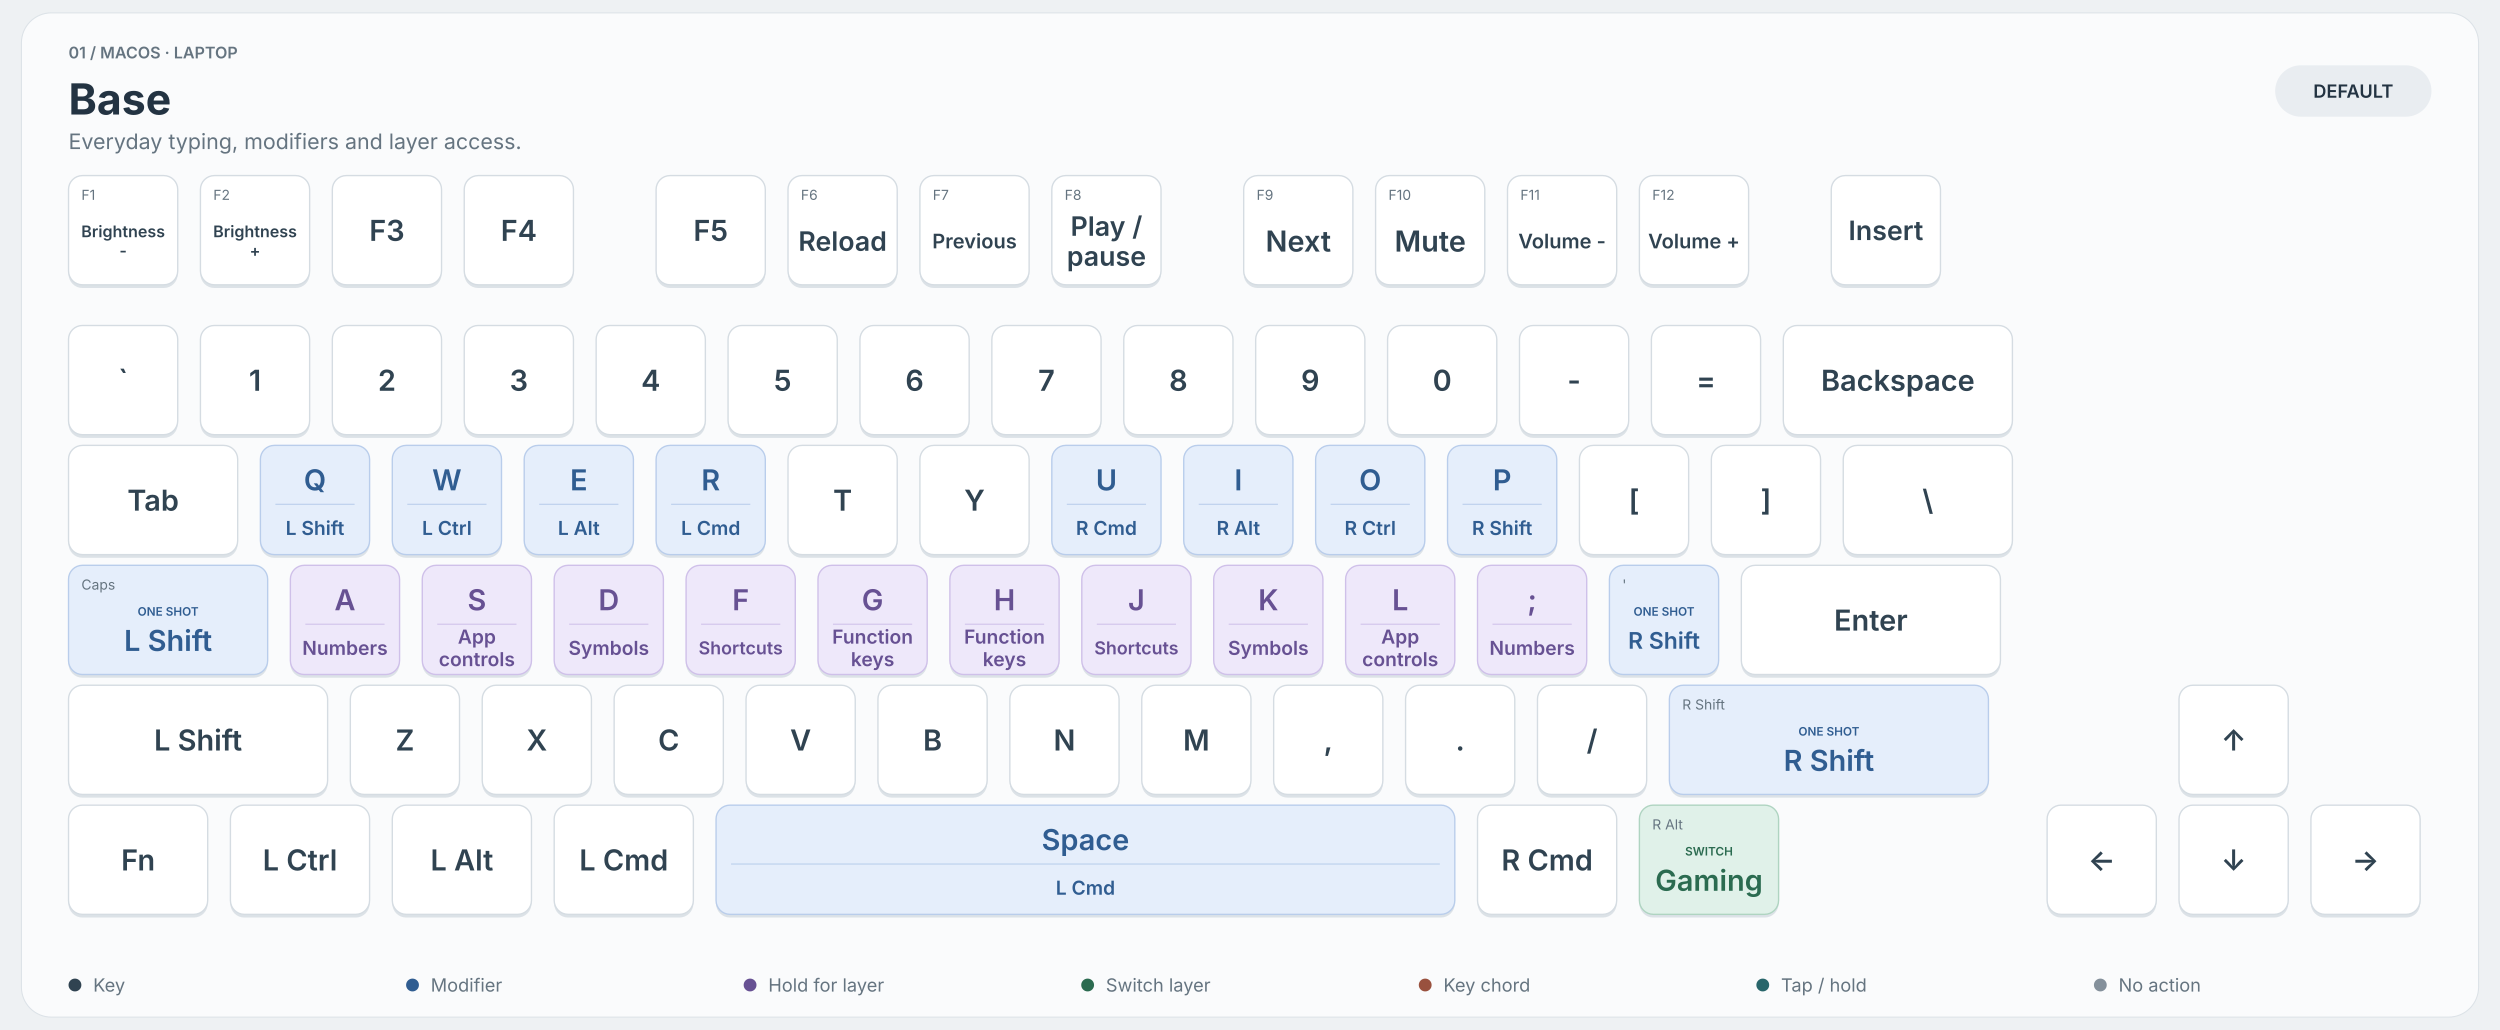
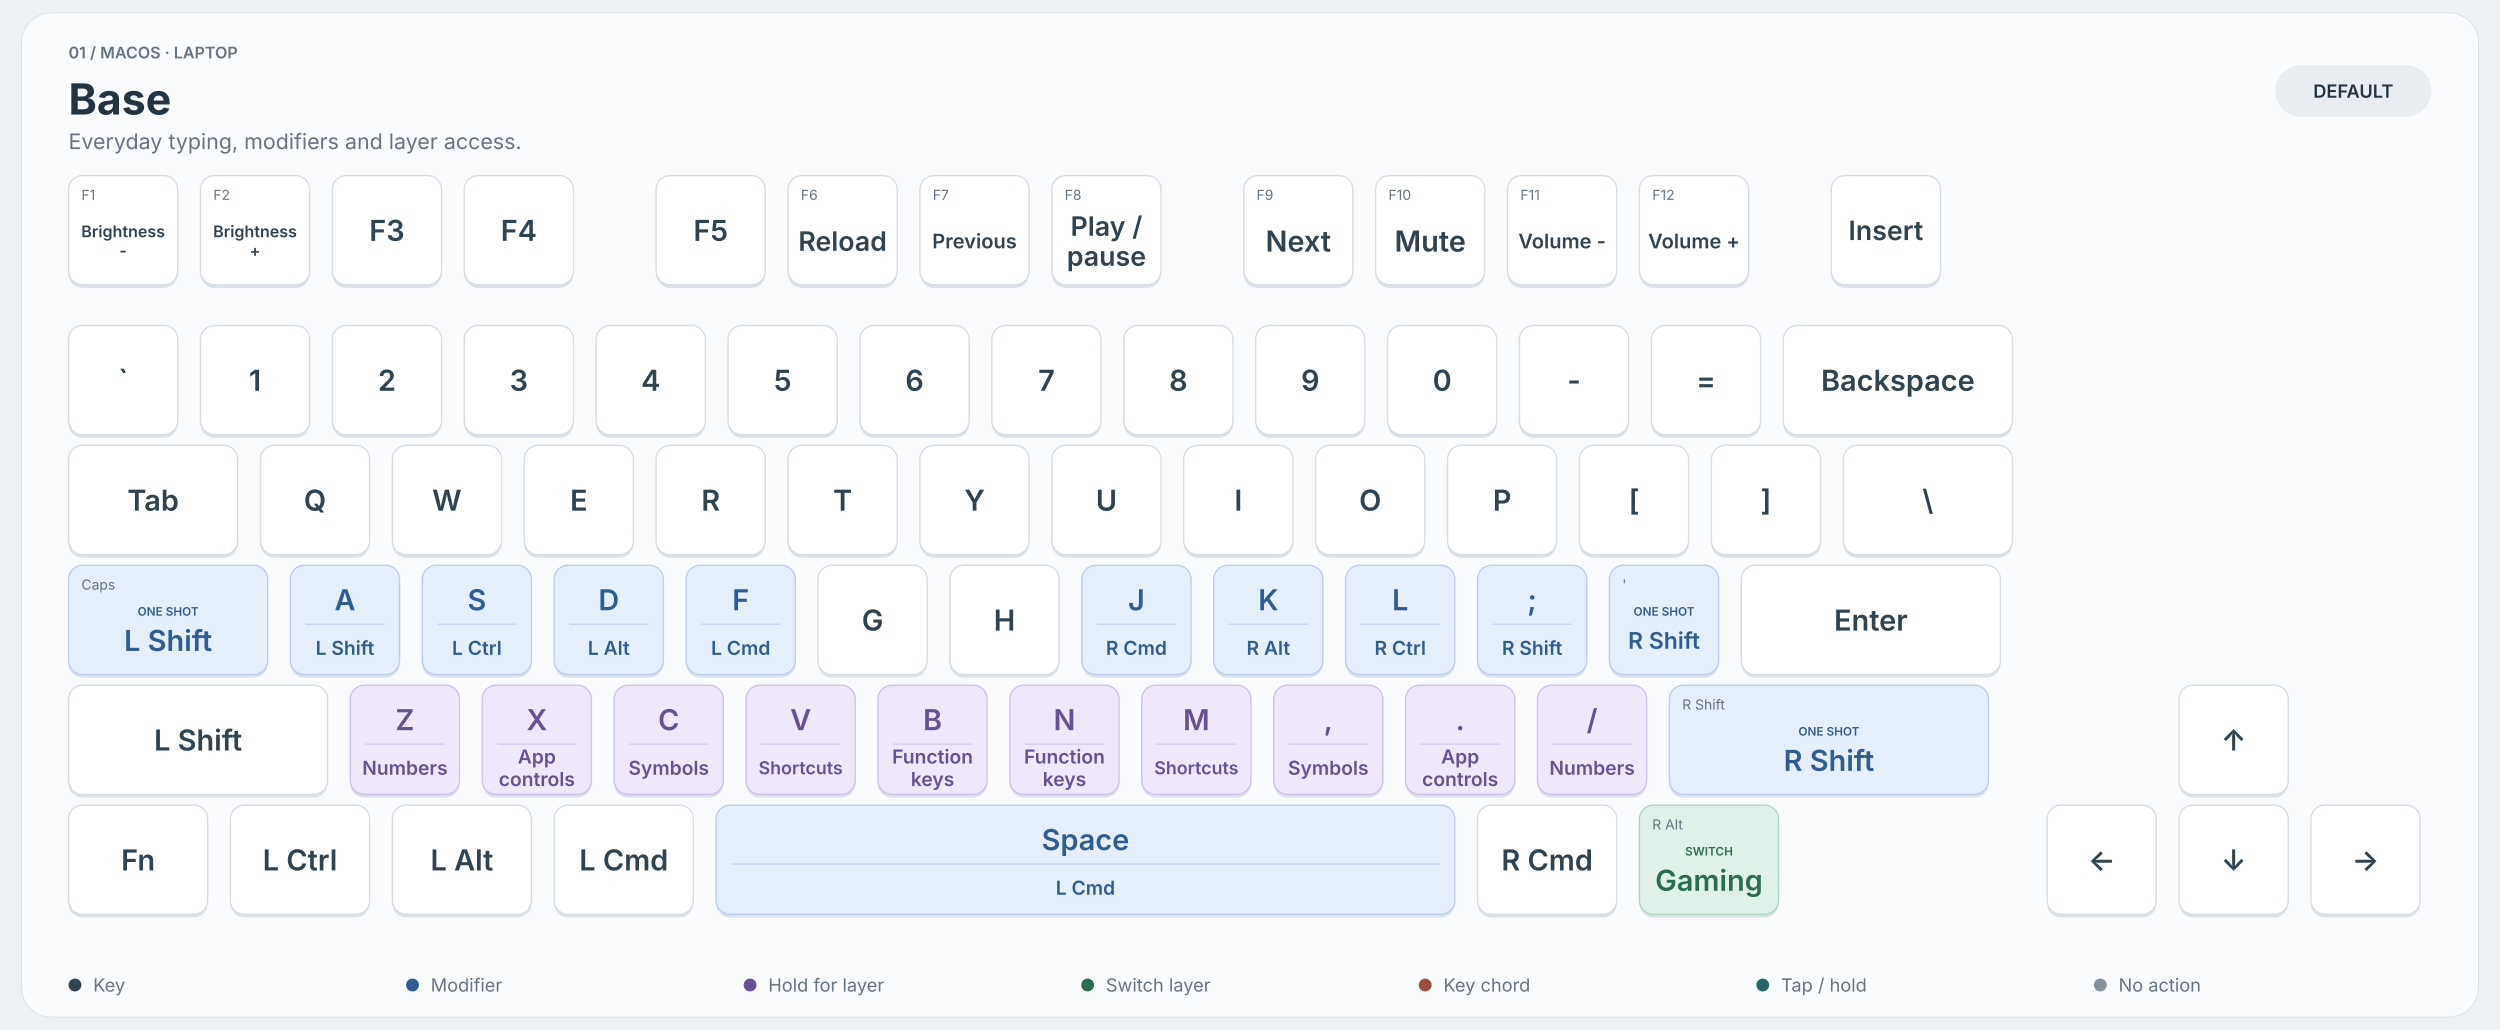
<svg xmlns="http://www.w3.org/2000/svg" width="2335" height="962" viewBox="0 0 2335 962" role="img">
  <defs>
    <style>text { font-family: 'Segoe UI', 'Inter', 'Helvetica Neue', Arial, sans-serif; }</style>
  </defs>
  <rect width="2335" height="962" fill="#eef1f3" />
  <rect x="20" y="12" width="2295" height="938" rx="28" fill="#fafbfc" stroke="#dce2e7" />
  <text x="64" y="49" font-size="15" fill="#657480" font-weight="600" text-anchor="start" dominant-baseline="middle">01  /  MACOS · LAPTOP</text>
  <text x="64" y="92" font-size="40" fill="#233342" font-weight="700" text-anchor="start" dominant-baseline="middle">Base</text>
  <text x="64" y="132" font-size="20" fill="#657480" font-weight="400" text-anchor="start" dominant-baseline="middle">Everyday typing, modifiers and layer access.</text>
  <rect x="2125" y="61" width="146" height="48" rx="24" fill="#e9edf1" />
  <text x="2198" y="85" font-size="17" fill="#233342" font-weight="600" text-anchor="middle" dominant-baseline="middle">DEFAULT</text>
  <g data-source="f1">
    <rect x="64" y="167" width="102" height="102" rx="13" fill="#dce2e7" />
    <rect x="64" y="164" width="102" height="102" rx="13" fill="#ffffff" stroke="#d5dce2" stroke-width="1.3" />
    <text x="76" y="182" font-size="13" fill="#657480" font-weight="400" text-anchor="start" dominant-baseline="middle">F1</text>
    <text x="115" y="216" font-size="15" fill="#304351" font-weight="600" text-anchor="middle" dominant-baseline="middle">Brightness</text>
    <text x="115" y="234" font-size="15" fill="#304351" font-weight="600" text-anchor="middle" dominant-baseline="middle">-</text>
  </g>
  <g data-source="f2">
    <rect x="187.2" y="167" width="102" height="102" rx="13" fill="#dce2e7" />
    <rect x="187.2" y="164" width="102" height="102" rx="13" fill="#ffffff" stroke="#d5dce2" stroke-width="1.3" />
    <text x="199.2" y="182" font-size="13" fill="#657480" font-weight="400" text-anchor="start" dominant-baseline="middle">F2</text>
    <text x="238.2" y="216" font-size="15" fill="#304351" font-weight="600" text-anchor="middle" dominant-baseline="middle">Brightness</text>
    <text x="238.2" y="234" font-size="15" fill="#304351" font-weight="600" text-anchor="middle" dominant-baseline="middle">+</text>
  </g>
  <g data-source="f3">
    <rect x="310.4" y="167" width="102" height="102" rx="13" fill="#dce2e7" />
    <rect x="310.4" y="164" width="102" height="102" rx="13" fill="#ffffff" stroke="#d5dce2" stroke-width="1.3" />
    <text x="361.4" y="215" font-size="27" fill="#304351" font-weight="600" text-anchor="middle" dominant-baseline="middle">F3</text>
  </g>
  <g data-source="f4">
    <rect x="433.6" y="167" width="102" height="102" rx="13" fill="#dce2e7" />
    <rect x="433.6" y="164" width="102" height="102" rx="13" fill="#ffffff" stroke="#d5dce2" stroke-width="1.3" />
    <text x="484.6" y="215" font-size="27" fill="#304351" font-weight="600" text-anchor="middle" dominant-baseline="middle">F4</text>
  </g>
  <g data-source="f5">
    <rect x="612.8" y="167" width="102" height="102" rx="13" fill="#dce2e7" />
    <rect x="612.8" y="164" width="102" height="102" rx="13" fill="#ffffff" stroke="#d5dce2" stroke-width="1.3" />
    <text x="663.8" y="215" font-size="27" fill="#304351" font-weight="600" text-anchor="middle" dominant-baseline="middle">F5</text>
  </g>
  <g data-source="f6">
    <rect x="736" y="167" width="102" height="102" rx="13" fill="#dce2e7" />
    <rect x="736" y="164" width="102" height="102" rx="13" fill="#ffffff" stroke="#d5dce2" stroke-width="1.3" />
    <text x="748" y="182" font-size="13" fill="#657480" font-weight="400" text-anchor="start" dominant-baseline="middle">F6</text>
    <text x="787" y="225" font-size="25" fill="#304351" font-weight="600" text-anchor="middle" dominant-baseline="middle">Reload</text>
  </g>
  <g data-source="f7">
    <rect x="859.2" y="167" width="102" height="102" rx="13" fill="#dce2e7" />
    <rect x="859.2" y="164" width="102" height="102" rx="13" fill="#ffffff" stroke="#d5dce2" stroke-width="1.3" />
    <text x="871.2" y="182" font-size="13" fill="#657480" font-weight="400" text-anchor="start" dominant-baseline="middle">F7</text>
    <text x="910.2" y="225" font-size="18.75" fill="#304351" font-weight="600" text-anchor="middle" dominant-baseline="middle">Previous</text>
  </g>
  <g data-source="f8">
    <rect x="982.4" y="167" width="102" height="102" rx="13" fill="#dce2e7" />
    <rect x="982.4" y="164" width="102" height="102" rx="13" fill="#ffffff" stroke="#d5dce2" stroke-width="1.3" />
    <text x="994.4" y="182" font-size="13" fill="#657480" font-weight="400" text-anchor="start" dominant-baseline="middle">F8</text>
    <text x="1033.4" y="211" font-size="25" fill="#304351" font-weight="600" text-anchor="middle" dominant-baseline="middle">Play /</text>
    <text x="1033.4" y="239" font-size="25" fill="#304351" font-weight="600" text-anchor="middle" dominant-baseline="middle">pause</text>
  </g>
  <g data-source="f9">
    <rect x="1161.6" y="167" width="102" height="102" rx="13" fill="#dce2e7" />
    <rect x="1161.6" y="164" width="102" height="102" rx="13" fill="#ffffff" stroke="#d5dce2" stroke-width="1.3" />
    <text x="1173.6" y="182" font-size="13" fill="#657480" font-weight="400" text-anchor="start" dominant-baseline="middle">F9</text>
    <text x="1212.6" y="225" font-size="27" fill="#304351" font-weight="600" text-anchor="middle" dominant-baseline="middle">Next</text>
  </g>
  <g data-source="f10">
    <rect x="1284.8" y="167" width="102" height="102" rx="13" fill="#dce2e7" />
    <rect x="1284.8" y="164" width="102" height="102" rx="13" fill="#ffffff" stroke="#d5dce2" stroke-width="1.3" />
    <text x="1296.8" y="182" font-size="13" fill="#657480" font-weight="400" text-anchor="start" dominant-baseline="middle">F10</text>
    <text x="1335.8" y="225" font-size="27" fill="#304351" font-weight="600" text-anchor="middle" dominant-baseline="middle">Mute</text>
  </g>
  <g data-source="f11">
    <rect x="1408" y="167" width="102" height="102" rx="13" fill="#dce2e7" />
    <rect x="1408" y="164" width="102" height="102" rx="13" fill="#ffffff" stroke="#d5dce2" stroke-width="1.3" />
    <text x="1420" y="182" font-size="13" fill="#657480" font-weight="400" text-anchor="start" dominant-baseline="middle">F11</text>
    <text x="1459" y="225" font-size="18.75" fill="#304351" font-weight="600" text-anchor="middle" dominant-baseline="middle">Volume -</text>
  </g>
  <g data-source="f12">
    <rect x="1531.2" y="167" width="102" height="102" rx="13" fill="#dce2e7" />
    <rect x="1531.2" y="164" width="102" height="102" rx="13" fill="#ffffff" stroke="#d5dce2" stroke-width="1.3" />
    <text x="1543.2" y="182" font-size="13" fill="#657480" font-weight="400" text-anchor="start" dominant-baseline="middle">F12</text>
    <text x="1582.2" y="225" font-size="18.75" fill="#304351" font-weight="600" text-anchor="middle" dominant-baseline="middle">Volume +</text>
  </g>
  <g data-source="ins">
    <rect x="1710.4" y="167" width="102" height="102" rx="13" fill="#dce2e7" />
    <rect x="1710.4" y="164" width="102" height="102" rx="13" fill="#ffffff" stroke="#d5dce2" stroke-width="1.3" />
    <text x="1761.4" y="215" font-size="25" fill="#304351" font-weight="600" text-anchor="middle" dominant-baseline="middle">Insert</text>
  </g>
  <g data-source="tab">
    <rect x="64" y="419" width="158" height="102" rx="13" fill="#dce2e7" />
    <rect x="64" y="416" width="158" height="102" rx="13" fill="#ffffff" stroke="#d5dce2" stroke-width="1.3" />
    <text x="143" y="467" font-size="27" fill="#304351" font-weight="600" text-anchor="middle" dominant-baseline="middle">Tab</text>
  </g>
  <g data-source="q">
    <rect x="243.2" y="419" width="102" height="102" rx="13" fill="#dce2e7" />
-     <rect x="243.2" y="416" width="102" height="102" rx="13" fill="#e5eefb" stroke="#b9cdeb" stroke-width="1.3" />
-     <text x="294.2" y="448" font-size="27" fill="#305d91" font-weight="600" text-anchor="middle" dominant-baseline="middle">Q</text>
-     <line x1="257.2" y1="471" x2="331.2" y2="471" stroke="#b9cdeb" />
-     <text x="294.2" y="493" font-size="18" fill="#305d91" font-weight="600" text-anchor="middle" dominant-baseline="middle">L Shift</text>
+     <rect x="243.2" y="416" width="102" height="102" rx="13" fill="#ffffff" stroke="#d5dce2" stroke-width="1.3" />
+     <text x="294.2" y="467" font-size="27" fill="#304351" font-weight="600" text-anchor="middle" dominant-baseline="middle">Q</text>
  </g>
  <g data-source="w">
    <rect x="366.4" y="419" width="102" height="102" rx="13" fill="#dce2e7" />
-     <rect x="366.4" y="416" width="102" height="102" rx="13" fill="#e5eefb" stroke="#b9cdeb" stroke-width="1.3" />
-     <text x="417.4" y="448" font-size="27" fill="#305d91" font-weight="600" text-anchor="middle" dominant-baseline="middle">W</text>
-     <line x1="380.4" y1="471" x2="454.4" y2="471" stroke="#b9cdeb" />
-     <text x="417.4" y="493" font-size="18" fill="#305d91" font-weight="600" text-anchor="middle" dominant-baseline="middle">L Ctrl</text>
+     <rect x="366.4" y="416" width="102" height="102" rx="13" fill="#ffffff" stroke="#d5dce2" stroke-width="1.3" />
+     <text x="417.4" y="467" font-size="27" fill="#304351" font-weight="600" text-anchor="middle" dominant-baseline="middle">W</text>
  </g>
  <g data-source="e">
    <rect x="489.6" y="419" width="102" height="102" rx="13" fill="#dce2e7" />
-     <rect x="489.6" y="416" width="102" height="102" rx="13" fill="#e5eefb" stroke="#b9cdeb" stroke-width="1.3" />
-     <text x="540.6" y="448" font-size="27" fill="#305d91" font-weight="600" text-anchor="middle" dominant-baseline="middle">E</text>
-     <line x1="503.6" y1="471" x2="577.6" y2="471" stroke="#b9cdeb" />
-     <text x="540.6" y="493" font-size="18" fill="#305d91" font-weight="600" text-anchor="middle" dominant-baseline="middle">L Alt</text>
+     <rect x="489.6" y="416" width="102" height="102" rx="13" fill="#ffffff" stroke="#d5dce2" stroke-width="1.3" />
+     <text x="540.6" y="467" font-size="27" fill="#304351" font-weight="600" text-anchor="middle" dominant-baseline="middle">E</text>
  </g>
  <g data-source="r">
    <rect x="612.8" y="419" width="102" height="102" rx="13" fill="#dce2e7" />
-     <rect x="612.8" y="416" width="102" height="102" rx="13" fill="#e5eefb" stroke="#b9cdeb" stroke-width="1.3" />
-     <text x="663.8" y="448" font-size="27" fill="#305d91" font-weight="600" text-anchor="middle" dominant-baseline="middle">R</text>
-     <line x1="626.8" y1="471" x2="700.8" y2="471" stroke="#b9cdeb" />
-     <text x="663.8" y="493" font-size="18" fill="#305d91" font-weight="600" text-anchor="middle" dominant-baseline="middle">L Cmd</text>
+     <rect x="612.8" y="416" width="102" height="102" rx="13" fill="#ffffff" stroke="#d5dce2" stroke-width="1.3" />
+     <text x="663.8" y="467" font-size="27" fill="#304351" font-weight="600" text-anchor="middle" dominant-baseline="middle">R</text>
  </g>
  <g data-source="t">
    <rect x="736" y="419" width="102" height="102" rx="13" fill="#dce2e7" />
    <rect x="736" y="416" width="102" height="102" rx="13" fill="#ffffff" stroke="#d5dce2" stroke-width="1.3" />
    <text x="787" y="467" font-size="27" fill="#304351" font-weight="600" text-anchor="middle" dominant-baseline="middle">T</text>
  </g>
  <g data-source="y">
    <rect x="859.2" y="419" width="102" height="102" rx="13" fill="#dce2e7" />
    <rect x="859.2" y="416" width="102" height="102" rx="13" fill="#ffffff" stroke="#d5dce2" stroke-width="1.3" />
    <text x="910.2" y="467" font-size="27" fill="#304351" font-weight="600" text-anchor="middle" dominant-baseline="middle">Y</text>
  </g>
  <g data-source="u">
    <rect x="982.4" y="419" width="102" height="102" rx="13" fill="#dce2e7" />
-     <rect x="982.4" y="416" width="102" height="102" rx="13" fill="#e5eefb" stroke="#b9cdeb" stroke-width="1.3" />
-     <text x="1033.4" y="448" font-size="27" fill="#305d91" font-weight="600" text-anchor="middle" dominant-baseline="middle">U</text>
-     <line x1="996.4" y1="471" x2="1070.4" y2="471" stroke="#b9cdeb" />
-     <text x="1033.4" y="493" font-size="18" fill="#305d91" font-weight="600" text-anchor="middle" dominant-baseline="middle">R Cmd</text>
+     <rect x="982.4" y="416" width="102" height="102" rx="13" fill="#ffffff" stroke="#d5dce2" stroke-width="1.3" />
+     <text x="1033.4" y="467" font-size="27" fill="#304351" font-weight="600" text-anchor="middle" dominant-baseline="middle">U</text>
  </g>
  <g data-source="i">
    <rect x="1105.6" y="419" width="102" height="102" rx="13" fill="#dce2e7" />
-     <rect x="1105.6" y="416" width="102" height="102" rx="13" fill="#e5eefb" stroke="#b9cdeb" stroke-width="1.3" />
-     <text x="1156.6" y="448" font-size="27" fill="#305d91" font-weight="600" text-anchor="middle" dominant-baseline="middle">I</text>
-     <line x1="1119.6" y1="471" x2="1193.6" y2="471" stroke="#b9cdeb" />
-     <text x="1156.6" y="493" font-size="18" fill="#305d91" font-weight="600" text-anchor="middle" dominant-baseline="middle">R Alt</text>
+     <rect x="1105.6" y="416" width="102" height="102" rx="13" fill="#ffffff" stroke="#d5dce2" stroke-width="1.3" />
+     <text x="1156.6" y="467" font-size="27" fill="#304351" font-weight="600" text-anchor="middle" dominant-baseline="middle">I</text>
  </g>
  <g data-source="o">
    <rect x="1228.8" y="419" width="102" height="102" rx="13" fill="#dce2e7" />
-     <rect x="1228.8" y="416" width="102" height="102" rx="13" fill="#e5eefb" stroke="#b9cdeb" stroke-width="1.3" />
-     <text x="1279.8" y="448" font-size="27" fill="#305d91" font-weight="600" text-anchor="middle" dominant-baseline="middle">O</text>
-     <line x1="1242.8" y1="471" x2="1316.8" y2="471" stroke="#b9cdeb" />
-     <text x="1279.8" y="493" font-size="18" fill="#305d91" font-weight="600" text-anchor="middle" dominant-baseline="middle">R Ctrl</text>
+     <rect x="1228.8" y="416" width="102" height="102" rx="13" fill="#ffffff" stroke="#d5dce2" stroke-width="1.3" />
+     <text x="1279.8" y="467" font-size="27" fill="#304351" font-weight="600" text-anchor="middle" dominant-baseline="middle">O</text>
  </g>
  <g data-source="p">
    <rect x="1352" y="419" width="102" height="102" rx="13" fill="#dce2e7" />
-     <rect x="1352" y="416" width="102" height="102" rx="13" fill="#e5eefb" stroke="#b9cdeb" stroke-width="1.3" />
-     <text x="1403" y="448" font-size="27" fill="#305d91" font-weight="600" text-anchor="middle" dominant-baseline="middle">P</text>
-     <line x1="1366" y1="471" x2="1440" y2="471" stroke="#b9cdeb" />
-     <text x="1403" y="493" font-size="18" fill="#305d91" font-weight="600" text-anchor="middle" dominant-baseline="middle">R Shift</text>
+     <rect x="1352" y="416" width="102" height="102" rx="13" fill="#ffffff" stroke="#d5dce2" stroke-width="1.3" />
+     <text x="1403" y="467" font-size="27" fill="#304351" font-weight="600" text-anchor="middle" dominant-baseline="middle">P</text>
  </g>
  <g data-source="lbrc">
    <rect x="1475.2" y="419" width="102" height="102" rx="13" fill="#dce2e7" />
    <rect x="1475.2" y="416" width="102" height="102" rx="13" fill="#ffffff" stroke="#d5dce2" stroke-width="1.3" />
    <text x="1526.2" y="467" font-size="27" fill="#304351" font-weight="600" text-anchor="middle" dominant-baseline="middle">[</text>
  </g>
  <g data-source="rbrc">
    <rect x="1598.4" y="419" width="102" height="102" rx="13" fill="#dce2e7" />
    <rect x="1598.4" y="416" width="102" height="102" rx="13" fill="#ffffff" stroke="#d5dce2" stroke-width="1.3" />
    <text x="1649.4" y="467" font-size="27" fill="#304351" font-weight="600" text-anchor="middle" dominant-baseline="middle">]</text>
  </g>
  <g data-source="bksl">
    <rect x="1721.6" y="419" width="158" height="102" rx="13" fill="#dce2e7" />
    <rect x="1721.6" y="416" width="158" height="102" rx="13" fill="#ffffff" stroke="#d5dce2" stroke-width="1.3" />
    <text x="1800.6" y="467" font-size="27" fill="#304351" font-weight="600" text-anchor="middle" dominant-baseline="middle">\</text>
  </g>
  <g data-source="grv">
    <rect x="64" y="307" width="102" height="102" rx="13" fill="#dce2e7" />
    <rect x="64" y="304" width="102" height="102" rx="13" fill="#ffffff" stroke="#d5dce2" stroke-width="1.3" />
    <text x="115" y="355" font-size="27" fill="#304351" font-weight="600" text-anchor="middle" dominant-baseline="middle">`</text>
  </g>
  <g data-source="1">
    <rect x="187.2" y="307" width="102" height="102" rx="13" fill="#dce2e7" />
    <rect x="187.2" y="304" width="102" height="102" rx="13" fill="#ffffff" stroke="#d5dce2" stroke-width="1.3" />
    <text x="238.2" y="355" font-size="27" fill="#304351" font-weight="600" text-anchor="middle" dominant-baseline="middle">1</text>
  </g>
  <g data-source="2">
    <rect x="310.4" y="307" width="102" height="102" rx="13" fill="#dce2e7" />
    <rect x="310.4" y="304" width="102" height="102" rx="13" fill="#ffffff" stroke="#d5dce2" stroke-width="1.3" />
    <text x="361.4" y="355" font-size="27" fill="#304351" font-weight="600" text-anchor="middle" dominant-baseline="middle">2</text>
  </g>
  <g data-source="3">
    <rect x="433.6" y="307" width="102" height="102" rx="13" fill="#dce2e7" />
    <rect x="433.6" y="304" width="102" height="102" rx="13" fill="#ffffff" stroke="#d5dce2" stroke-width="1.3" />
    <text x="484.6" y="355" font-size="27" fill="#304351" font-weight="600" text-anchor="middle" dominant-baseline="middle">3</text>
  </g>
  <g data-source="4">
    <rect x="556.8" y="307" width="102" height="102" rx="13" fill="#dce2e7" />
    <rect x="556.8" y="304" width="102" height="102" rx="13" fill="#ffffff" stroke="#d5dce2" stroke-width="1.3" />
    <text x="607.8" y="355" font-size="27" fill="#304351" font-weight="600" text-anchor="middle" dominant-baseline="middle">4</text>
  </g>
  <g data-source="5">
    <rect x="680" y="307" width="102" height="102" rx="13" fill="#dce2e7" />
    <rect x="680" y="304" width="102" height="102" rx="13" fill="#ffffff" stroke="#d5dce2" stroke-width="1.3" />
    <text x="731" y="355" font-size="27" fill="#304351" font-weight="600" text-anchor="middle" dominant-baseline="middle">5</text>
  </g>
  <g data-source="6">
    <rect x="803.2" y="307" width="102" height="102" rx="13" fill="#dce2e7" />
    <rect x="803.2" y="304" width="102" height="102" rx="13" fill="#ffffff" stroke="#d5dce2" stroke-width="1.3" />
    <text x="854.2" y="355" font-size="27" fill="#304351" font-weight="600" text-anchor="middle" dominant-baseline="middle">6</text>
  </g>
  <g data-source="7">
    <rect x="926.4" y="307" width="102" height="102" rx="13" fill="#dce2e7" />
    <rect x="926.4" y="304" width="102" height="102" rx="13" fill="#ffffff" stroke="#d5dce2" stroke-width="1.3" />
    <text x="977.4" y="355" font-size="27" fill="#304351" font-weight="600" text-anchor="middle" dominant-baseline="middle">7</text>
  </g>
  <g data-source="8">
    <rect x="1049.6" y="307" width="102" height="102" rx="13" fill="#dce2e7" />
    <rect x="1049.6" y="304" width="102" height="102" rx="13" fill="#ffffff" stroke="#d5dce2" stroke-width="1.3" />
    <text x="1100.6" y="355" font-size="27" fill="#304351" font-weight="600" text-anchor="middle" dominant-baseline="middle">8</text>
  </g>
  <g data-source="9">
    <rect x="1172.8" y="307" width="102" height="102" rx="13" fill="#dce2e7" />
    <rect x="1172.8" y="304" width="102" height="102" rx="13" fill="#ffffff" stroke="#d5dce2" stroke-width="1.3" />
    <text x="1223.8" y="355" font-size="27" fill="#304351" font-weight="600" text-anchor="middle" dominant-baseline="middle">9</text>
  </g>
  <g data-source="0">
    <rect x="1296" y="307" width="102" height="102" rx="13" fill="#dce2e7" />
    <rect x="1296" y="304" width="102" height="102" rx="13" fill="#ffffff" stroke="#d5dce2" stroke-width="1.3" />
    <text x="1347" y="355" font-size="27" fill="#304351" font-weight="600" text-anchor="middle" dominant-baseline="middle">0</text>
  </g>
  <g data-source="min">
    <rect x="1419.2" y="307" width="102" height="102" rx="13" fill="#dce2e7" />
    <rect x="1419.2" y="304" width="102" height="102" rx="13" fill="#ffffff" stroke="#d5dce2" stroke-width="1.3" />
    <text x="1470.2" y="355" font-size="27" fill="#304351" font-weight="600" text-anchor="middle" dominant-baseline="middle">-</text>
  </g>
  <g data-source="=">
    <rect x="1542.4" y="307" width="102" height="102" rx="13" fill="#dce2e7" />
    <rect x="1542.4" y="304" width="102" height="102" rx="13" fill="#ffffff" stroke="#d5dce2" stroke-width="1.3" />
    <text x="1593.4" y="355" font-size="27" fill="#304351" font-weight="600" text-anchor="middle" dominant-baseline="middle">=</text>
  </g>
  <g data-source="bspc">
    <rect x="1665.6" y="307" width="214" height="102" rx="13" fill="#dce2e7" />
    <rect x="1665.6" y="304" width="214" height="102" rx="13" fill="#ffffff" stroke="#d5dce2" stroke-width="1.3" />
    <text x="1772.6" y="355" font-size="27" fill="#304351" font-weight="600" text-anchor="middle" dominant-baseline="middle">Backspace</text>
  </g>
  <g data-source="caps">
    <rect x="64" y="531" width="186" height="102" rx="13" fill="#dce2e7" />
    <rect x="64" y="528" width="186" height="102" rx="13" fill="#e5eefb" stroke="#b9cdeb" stroke-width="1.3" />
    <text x="76" y="546" font-size="13" fill="#657480" font-weight="400" text-anchor="start" dominant-baseline="middle">Caps</text>
    <text x="157" y="571" font-size="11" fill="#305d91" font-weight="600" text-anchor="middle" dominant-baseline="middle">ONE SHOT</text>
    <text x="157" y="598" font-size="27" fill="#305d91" font-weight="600" text-anchor="middle" dominant-baseline="middle">L Shift</text>
  </g>
  <g data-source="a">
    <rect x="271.2" y="531" width="102" height="102" rx="13" fill="#dce2e7" />
-     <rect x="271.2" y="528" width="102" height="102" rx="13" fill="#eee8fa" stroke="#cfc0e9" stroke-width="1.3" />
-     <text x="322.2" y="560" font-size="27" fill="#675193" font-weight="600" text-anchor="middle" dominant-baseline="middle">A</text>
-     <line x1="285.2" y1="583" x2="359.2" y2="583" stroke="#cfc0e9" />
-     <text x="322.2" y="605" font-size="18" fill="#675193" font-weight="600" text-anchor="middle" dominant-baseline="middle">Numbers</text>
+     <rect x="271.2" y="528" width="102" height="102" rx="13" fill="#e5eefb" stroke="#b9cdeb" stroke-width="1.3" />
+     <text x="322.2" y="560" font-size="27" fill="#305d91" font-weight="600" text-anchor="middle" dominant-baseline="middle">A</text>
+     <line x1="285.2" y1="583" x2="359.2" y2="583" stroke="#b9cdeb" />
+     <text x="322.2" y="605" font-size="18" fill="#305d91" font-weight="600" text-anchor="middle" dominant-baseline="middle">L Shift</text>
  </g>
  <g data-source="s">
    <rect x="394.4" y="531" width="102" height="102" rx="13" fill="#dce2e7" />
-     <rect x="394.4" y="528" width="102" height="102" rx="13" fill="#eee8fa" stroke="#cfc0e9" stroke-width="1.3" />
-     <text x="445.4" y="560" font-size="27" fill="#675193" font-weight="600" text-anchor="middle" dominant-baseline="middle">S</text>
-     <line x1="408.4" y1="583" x2="482.4" y2="583" stroke="#cfc0e9" />
-     <text x="445.4" y="594.5" font-size="18" fill="#675193" font-weight="600" text-anchor="middle" dominant-baseline="middle">App</text>
-     <text x="445.4" y="615.5" font-size="18" fill="#675193" font-weight="600" text-anchor="middle" dominant-baseline="middle">controls</text>
+     <rect x="394.4" y="528" width="102" height="102" rx="13" fill="#e5eefb" stroke="#b9cdeb" stroke-width="1.3" />
+     <text x="445.4" y="560" font-size="27" fill="#305d91" font-weight="600" text-anchor="middle" dominant-baseline="middle">S</text>
+     <line x1="408.4" y1="583" x2="482.4" y2="583" stroke="#b9cdeb" />
+     <text x="445.4" y="605" font-size="18" fill="#305d91" font-weight="600" text-anchor="middle" dominant-baseline="middle">L Ctrl</text>
  </g>
  <g data-source="d">
    <rect x="517.6" y="531" width="102" height="102" rx="13" fill="#dce2e7" />
-     <rect x="517.6" y="528" width="102" height="102" rx="13" fill="#eee8fa" stroke="#cfc0e9" stroke-width="1.3" />
-     <text x="568.6" y="560" font-size="27" fill="#675193" font-weight="600" text-anchor="middle" dominant-baseline="middle">D</text>
-     <line x1="531.6" y1="583" x2="605.6" y2="583" stroke="#cfc0e9" />
-     <text x="568.6" y="605" font-size="18" fill="#675193" font-weight="600" text-anchor="middle" dominant-baseline="middle">Symbols</text>
+     <rect x="517.6" y="528" width="102" height="102" rx="13" fill="#e5eefb" stroke="#b9cdeb" stroke-width="1.3" />
+     <text x="568.6" y="560" font-size="27" fill="#305d91" font-weight="600" text-anchor="middle" dominant-baseline="middle">D</text>
+     <line x1="531.6" y1="583" x2="605.6" y2="583" stroke="#b9cdeb" />
+     <text x="568.6" y="605" font-size="18" fill="#305d91" font-weight="600" text-anchor="middle" dominant-baseline="middle">L Alt</text>
  </g>
  <g data-source="f">
    <rect x="640.8" y="531" width="102" height="102" rx="13" fill="#dce2e7" />
-     <rect x="640.8" y="528" width="102" height="102" rx="13" fill="#eee8fa" stroke="#cfc0e9" stroke-width="1.3" />
-     <text x="691.8" y="560" font-size="27" fill="#675193" font-weight="600" text-anchor="middle" dominant-baseline="middle">F</text>
-     <line x1="654.8" y1="583" x2="728.8" y2="583" stroke="#cfc0e9" />
-     <text x="691.8" y="605" font-size="16.667" fill="#675193" font-weight="600" text-anchor="middle" dominant-baseline="middle">Shortcuts</text>
+     <rect x="640.8" y="528" width="102" height="102" rx="13" fill="#e5eefb" stroke="#b9cdeb" stroke-width="1.3" />
+     <text x="691.8" y="560" font-size="27" fill="#305d91" font-weight="600" text-anchor="middle" dominant-baseline="middle">F</text>
+     <line x1="654.8" y1="583" x2="728.8" y2="583" stroke="#b9cdeb" />
+     <text x="691.8" y="605" font-size="18" fill="#305d91" font-weight="600" text-anchor="middle" dominant-baseline="middle">L Cmd</text>
  </g>
  <g data-source="g">
    <rect x="764" y="531" width="102" height="102" rx="13" fill="#dce2e7" />
-     <rect x="764" y="528" width="102" height="102" rx="13" fill="#eee8fa" stroke="#cfc0e9" stroke-width="1.3" />
-     <text x="815" y="560" font-size="27" fill="#675193" font-weight="600" text-anchor="middle" dominant-baseline="middle">G</text>
-     <line x1="778" y1="583" x2="852" y2="583" stroke="#cfc0e9" />
-     <text x="815" y="594.5" font-size="18" fill="#675193" font-weight="600" text-anchor="middle" dominant-baseline="middle">Function</text>
-     <text x="815" y="615.5" font-size="18" fill="#675193" font-weight="600" text-anchor="middle" dominant-baseline="middle">keys</text>
+     <rect x="764" y="528" width="102" height="102" rx="13" fill="#ffffff" stroke="#d5dce2" stroke-width="1.3" />
+     <text x="815" y="579" font-size="27" fill="#304351" font-weight="600" text-anchor="middle" dominant-baseline="middle">G</text>
  </g>
  <g data-source="h">
    <rect x="887.2" y="531" width="102" height="102" rx="13" fill="#dce2e7" />
-     <rect x="887.2" y="528" width="102" height="102" rx="13" fill="#eee8fa" stroke="#cfc0e9" stroke-width="1.3" />
-     <text x="938.2" y="560" font-size="27" fill="#675193" font-weight="600" text-anchor="middle" dominant-baseline="middle">H</text>
-     <line x1="901.2" y1="583" x2="975.2" y2="583" stroke="#cfc0e9" />
-     <text x="938.2" y="594.5" font-size="18" fill="#675193" font-weight="600" text-anchor="middle" dominant-baseline="middle">Function</text>
-     <text x="938.2" y="615.5" font-size="18" fill="#675193" font-weight="600" text-anchor="middle" dominant-baseline="middle">keys</text>
+     <rect x="887.2" y="528" width="102" height="102" rx="13" fill="#ffffff" stroke="#d5dce2" stroke-width="1.3" />
+     <text x="938.2" y="579" font-size="27" fill="#304351" font-weight="600" text-anchor="middle" dominant-baseline="middle">H</text>
  </g>
  <g data-source="j">
    <rect x="1010.4" y="531" width="102" height="102" rx="13" fill="#dce2e7" />
-     <rect x="1010.4" y="528" width="102" height="102" rx="13" fill="#eee8fa" stroke="#cfc0e9" stroke-width="1.3" />
-     <text x="1061.4" y="560" font-size="27" fill="#675193" font-weight="600" text-anchor="middle" dominant-baseline="middle">J</text>
-     <line x1="1024.4" y1="583" x2="1098.4" y2="583" stroke="#cfc0e9" />
-     <text x="1061.4" y="605" font-size="16.667" fill="#675193" font-weight="600" text-anchor="middle" dominant-baseline="middle">Shortcuts</text>
+     <rect x="1010.4" y="528" width="102" height="102" rx="13" fill="#e5eefb" stroke="#b9cdeb" stroke-width="1.3" />
+     <text x="1061.4" y="560" font-size="27" fill="#305d91" font-weight="600" text-anchor="middle" dominant-baseline="middle">J</text>
+     <line x1="1024.4" y1="583" x2="1098.4" y2="583" stroke="#b9cdeb" />
+     <text x="1061.4" y="605" font-size="18" fill="#305d91" font-weight="600" text-anchor="middle" dominant-baseline="middle">R Cmd</text>
  </g>
  <g data-source="k">
    <rect x="1133.6" y="531" width="102" height="102" rx="13" fill="#dce2e7" />
-     <rect x="1133.6" y="528" width="102" height="102" rx="13" fill="#eee8fa" stroke="#cfc0e9" stroke-width="1.3" />
-     <text x="1184.6" y="560" font-size="27" fill="#675193" font-weight="600" text-anchor="middle" dominant-baseline="middle">K</text>
-     <line x1="1147.6" y1="583" x2="1221.6" y2="583" stroke="#cfc0e9" />
-     <text x="1184.6" y="605" font-size="18" fill="#675193" font-weight="600" text-anchor="middle" dominant-baseline="middle">Symbols</text>
+     <rect x="1133.6" y="528" width="102" height="102" rx="13" fill="#e5eefb" stroke="#b9cdeb" stroke-width="1.3" />
+     <text x="1184.6" y="560" font-size="27" fill="#305d91" font-weight="600" text-anchor="middle" dominant-baseline="middle">K</text>
+     <line x1="1147.6" y1="583" x2="1221.6" y2="583" stroke="#b9cdeb" />
+     <text x="1184.6" y="605" font-size="18" fill="#305d91" font-weight="600" text-anchor="middle" dominant-baseline="middle">R Alt</text>
  </g>
  <g data-source="l">
    <rect x="1256.8" y="531" width="102" height="102" rx="13" fill="#dce2e7" />
-     <rect x="1256.8" y="528" width="102" height="102" rx="13" fill="#eee8fa" stroke="#cfc0e9" stroke-width="1.3" />
-     <text x="1307.8" y="560" font-size="27" fill="#675193" font-weight="600" text-anchor="middle" dominant-baseline="middle">L</text>
-     <line x1="1270.8" y1="583" x2="1344.8" y2="583" stroke="#cfc0e9" />
-     <text x="1307.8" y="594.5" font-size="18" fill="#675193" font-weight="600" text-anchor="middle" dominant-baseline="middle">App</text>
-     <text x="1307.8" y="615.5" font-size="18" fill="#675193" font-weight="600" text-anchor="middle" dominant-baseline="middle">controls</text>
+     <rect x="1256.8" y="528" width="102" height="102" rx="13" fill="#e5eefb" stroke="#b9cdeb" stroke-width="1.3" />
+     <text x="1307.8" y="560" font-size="27" fill="#305d91" font-weight="600" text-anchor="middle" dominant-baseline="middle">L</text>
+     <line x1="1270.8" y1="583" x2="1344.8" y2="583" stroke="#b9cdeb" />
+     <text x="1307.8" y="605" font-size="18" fill="#305d91" font-weight="600" text-anchor="middle" dominant-baseline="middle">R Ctrl</text>
  </g>
  <g data-source="scln">
    <rect x="1380" y="531" width="102" height="102" rx="13" fill="#dce2e7" />
-     <rect x="1380" y="528" width="102" height="102" rx="13" fill="#eee8fa" stroke="#cfc0e9" stroke-width="1.3" />
-     <text x="1431" y="560" font-size="27" fill="#675193" font-weight="600" text-anchor="middle" dominant-baseline="middle">;</text>
-     <line x1="1394" y1="583" x2="1468" y2="583" stroke="#cfc0e9" />
-     <text x="1431" y="605" font-size="18" fill="#675193" font-weight="600" text-anchor="middle" dominant-baseline="middle">Numbers</text>
+     <rect x="1380" y="528" width="102" height="102" rx="13" fill="#e5eefb" stroke="#b9cdeb" stroke-width="1.3" />
+     <text x="1431" y="560" font-size="27" fill="#305d91" font-weight="600" text-anchor="middle" dominant-baseline="middle">;</text>
+     <line x1="1394" y1="583" x2="1468" y2="583" stroke="#b9cdeb" />
+     <text x="1431" y="605" font-size="18" fill="#305d91" font-weight="600" text-anchor="middle" dominant-baseline="middle">R Shift</text>
  </g>
  <g data-source="apos">
    <rect x="1503.2" y="531" width="102" height="102" rx="13" fill="#dce2e7" />
    <rect x="1503.2" y="528" width="102" height="102" rx="13" fill="#e5eefb" stroke="#b9cdeb" stroke-width="1.3" />
    <text x="1515.2" y="546" font-size="13" fill="#657480" font-weight="400" text-anchor="start" dominant-baseline="middle">'</text>
    <text x="1554.2" y="571" font-size="11" fill="#305d91" font-weight="600" text-anchor="middle" dominant-baseline="middle">ONE SHOT</text>
    <text x="1554.2" y="598" font-size="21.429" fill="#305d91" font-weight="600" text-anchor="middle" dominant-baseline="middle">R Shift</text>
  </g>
  <g data-source="ret">
    <rect x="1626.4" y="531" width="242" height="102" rx="13" fill="#dce2e7" />
    <rect x="1626.4" y="528" width="242" height="102" rx="13" fill="#ffffff" stroke="#d5dce2" stroke-width="1.3" />
    <text x="1747.4" y="579" font-size="27" fill="#304351" font-weight="600" text-anchor="middle" dominant-baseline="middle">Enter</text>
  </g>
  <g data-source="lsft">
    <rect x="64" y="643" width="242" height="102" rx="13" fill="#dce2e7" />
    <rect x="64" y="640" width="242" height="102" rx="13" fill="#ffffff" stroke="#d5dce2" stroke-width="1.3" />
    <text x="185" y="691" font-size="27" fill="#304351" font-weight="600" text-anchor="middle" dominant-baseline="middle">L Shift</text>
  </g>
  <g data-source="z">
    <rect x="327.2" y="643" width="102" height="102" rx="13" fill="#dce2e7" />
-     <rect x="327.2" y="640" width="102" height="102" rx="13" fill="#ffffff" stroke="#d5dce2" stroke-width="1.3" />
-     <text x="378.2" y="691" font-size="27" fill="#304351" font-weight="600" text-anchor="middle" dominant-baseline="middle">Z</text>
+     <rect x="327.2" y="640" width="102" height="102" rx="13" fill="#eee8fa" stroke="#cfc0e9" stroke-width="1.3" />
+     <text x="378.2" y="672" font-size="27" fill="#675193" font-weight="600" text-anchor="middle" dominant-baseline="middle">Z</text>
+     <line x1="341.2" y1="695" x2="415.2" y2="695" stroke="#cfc0e9" />
+     <text x="378.2" y="717" font-size="18" fill="#675193" font-weight="600" text-anchor="middle" dominant-baseline="middle">Numbers</text>
  </g>
  <g data-source="x">
    <rect x="450.4" y="643" width="102" height="102" rx="13" fill="#dce2e7" />
-     <rect x="450.4" y="640" width="102" height="102" rx="13" fill="#ffffff" stroke="#d5dce2" stroke-width="1.3" />
-     <text x="501.4" y="691" font-size="27" fill="#304351" font-weight="600" text-anchor="middle" dominant-baseline="middle">X</text>
+     <rect x="450.4" y="640" width="102" height="102" rx="13" fill="#eee8fa" stroke="#cfc0e9" stroke-width="1.3" />
+     <text x="501.4" y="672" font-size="27" fill="#675193" font-weight="600" text-anchor="middle" dominant-baseline="middle">X</text>
+     <line x1="464.4" y1="695" x2="538.4" y2="695" stroke="#cfc0e9" />
+     <text x="501.4" y="706.5" font-size="18" fill="#675193" font-weight="600" text-anchor="middle" dominant-baseline="middle">App</text>
+     <text x="501.4" y="727.5" font-size="18" fill="#675193" font-weight="600" text-anchor="middle" dominant-baseline="middle">controls</text>
  </g>
  <g data-source="c">
    <rect x="573.6" y="643" width="102" height="102" rx="13" fill="#dce2e7" />
-     <rect x="573.6" y="640" width="102" height="102" rx="13" fill="#ffffff" stroke="#d5dce2" stroke-width="1.3" />
-     <text x="624.6" y="691" font-size="27" fill="#304351" font-weight="600" text-anchor="middle" dominant-baseline="middle">C</text>
+     <rect x="573.6" y="640" width="102" height="102" rx="13" fill="#eee8fa" stroke="#cfc0e9" stroke-width="1.3" />
+     <text x="624.6" y="672" font-size="27" fill="#675193" font-weight="600" text-anchor="middle" dominant-baseline="middle">C</text>
+     <line x1="587.6" y1="695" x2="661.6" y2="695" stroke="#cfc0e9" />
+     <text x="624.6" y="717" font-size="18" fill="#675193" font-weight="600" text-anchor="middle" dominant-baseline="middle">Symbols</text>
  </g>
  <g data-source="v">
    <rect x="696.8" y="643" width="102" height="102" rx="13" fill="#dce2e7" />
-     <rect x="696.8" y="640" width="102" height="102" rx="13" fill="#ffffff" stroke="#d5dce2" stroke-width="1.3" />
-     <text x="747.8" y="691" font-size="27" fill="#304351" font-weight="600" text-anchor="middle" dominant-baseline="middle">V</text>
+     <rect x="696.8" y="640" width="102" height="102" rx="13" fill="#eee8fa" stroke="#cfc0e9" stroke-width="1.3" />
+     <text x="747.8" y="672" font-size="27" fill="#675193" font-weight="600" text-anchor="middle" dominant-baseline="middle">V</text>
+     <line x1="710.8" y1="695" x2="784.8" y2="695" stroke="#cfc0e9" />
+     <text x="747.8" y="717" font-size="16.667" fill="#675193" font-weight="600" text-anchor="middle" dominant-baseline="middle">Shortcuts</text>
  </g>
  <g data-source="b">
    <rect x="820" y="643" width="102" height="102" rx="13" fill="#dce2e7" />
-     <rect x="820" y="640" width="102" height="102" rx="13" fill="#ffffff" stroke="#d5dce2" stroke-width="1.3" />
-     <text x="871" y="691" font-size="27" fill="#304351" font-weight="600" text-anchor="middle" dominant-baseline="middle">B</text>
+     <rect x="820" y="640" width="102" height="102" rx="13" fill="#eee8fa" stroke="#cfc0e9" stroke-width="1.3" />
+     <text x="871" y="672" font-size="27" fill="#675193" font-weight="600" text-anchor="middle" dominant-baseline="middle">B</text>
+     <line x1="834" y1="695" x2="908" y2="695" stroke="#cfc0e9" />
+     <text x="871" y="706.5" font-size="18" fill="#675193" font-weight="600" text-anchor="middle" dominant-baseline="middle">Function</text>
+     <text x="871" y="727.5" font-size="18" fill="#675193" font-weight="600" text-anchor="middle" dominant-baseline="middle">keys</text>
  </g>
  <g data-source="n">
    <rect x="943.2" y="643" width="102" height="102" rx="13" fill="#dce2e7" />
-     <rect x="943.2" y="640" width="102" height="102" rx="13" fill="#ffffff" stroke="#d5dce2" stroke-width="1.3" />
-     <text x="994.2" y="691" font-size="27" fill="#304351" font-weight="600" text-anchor="middle" dominant-baseline="middle">N</text>
+     <rect x="943.2" y="640" width="102" height="102" rx="13" fill="#eee8fa" stroke="#cfc0e9" stroke-width="1.3" />
+     <text x="994.2" y="672" font-size="27" fill="#675193" font-weight="600" text-anchor="middle" dominant-baseline="middle">N</text>
+     <line x1="957.2" y1="695" x2="1031.2" y2="695" stroke="#cfc0e9" />
+     <text x="994.2" y="706.5" font-size="18" fill="#675193" font-weight="600" text-anchor="middle" dominant-baseline="middle">Function</text>
+     <text x="994.2" y="727.5" font-size="18" fill="#675193" font-weight="600" text-anchor="middle" dominant-baseline="middle">keys</text>
  </g>
  <g data-source="m">
    <rect x="1066.4" y="643" width="102" height="102" rx="13" fill="#dce2e7" />
-     <rect x="1066.4" y="640" width="102" height="102" rx="13" fill="#ffffff" stroke="#d5dce2" stroke-width="1.3" />
-     <text x="1117.4" y="691" font-size="27" fill="#304351" font-weight="600" text-anchor="middle" dominant-baseline="middle">M</text>
+     <rect x="1066.4" y="640" width="102" height="102" rx="13" fill="#eee8fa" stroke="#cfc0e9" stroke-width="1.3" />
+     <text x="1117.4" y="672" font-size="27" fill="#675193" font-weight="600" text-anchor="middle" dominant-baseline="middle">M</text>
+     <line x1="1080.4" y1="695" x2="1154.4" y2="695" stroke="#cfc0e9" />
+     <text x="1117.4" y="717" font-size="16.667" fill="#675193" font-weight="600" text-anchor="middle" dominant-baseline="middle">Shortcuts</text>
  </g>
  <g data-source="comm">
    <rect x="1189.6" y="643" width="102" height="102" rx="13" fill="#dce2e7" />
-     <rect x="1189.6" y="640" width="102" height="102" rx="13" fill="#ffffff" stroke="#d5dce2" stroke-width="1.3" />
-     <text x="1240.6" y="691" font-size="27" fill="#304351" font-weight="600" text-anchor="middle" dominant-baseline="middle">,</text>
+     <rect x="1189.6" y="640" width="102" height="102" rx="13" fill="#eee8fa" stroke="#cfc0e9" stroke-width="1.3" />
+     <text x="1240.6" y="672" font-size="27" fill="#675193" font-weight="600" text-anchor="middle" dominant-baseline="middle">,</text>
+     <line x1="1203.6" y1="695" x2="1277.6" y2="695" stroke="#cfc0e9" />
+     <text x="1240.6" y="717" font-size="18" fill="#675193" font-weight="600" text-anchor="middle" dominant-baseline="middle">Symbols</text>
  </g>
  <g data-source=".">
    <rect x="1312.8" y="643" width="102" height="102" rx="13" fill="#dce2e7" />
-     <rect x="1312.8" y="640" width="102" height="102" rx="13" fill="#ffffff" stroke="#d5dce2" stroke-width="1.3" />
-     <text x="1363.8" y="691" font-size="27" fill="#304351" font-weight="600" text-anchor="middle" dominant-baseline="middle">.</text>
+     <rect x="1312.8" y="640" width="102" height="102" rx="13" fill="#eee8fa" stroke="#cfc0e9" stroke-width="1.3" />
+     <text x="1363.8" y="672" font-size="27" fill="#675193" font-weight="600" text-anchor="middle" dominant-baseline="middle">.</text>
+     <line x1="1326.8" y1="695" x2="1400.8" y2="695" stroke="#cfc0e9" />
+     <text x="1363.8" y="706.5" font-size="18" fill="#675193" font-weight="600" text-anchor="middle" dominant-baseline="middle">App</text>
+     <text x="1363.8" y="727.5" font-size="18" fill="#675193" font-weight="600" text-anchor="middle" dominant-baseline="middle">controls</text>
  </g>
  <g data-source="/">
    <rect x="1436" y="643" width="102" height="102" rx="13" fill="#dce2e7" />
-     <rect x="1436" y="640" width="102" height="102" rx="13" fill="#ffffff" stroke="#d5dce2" stroke-width="1.3" />
-     <text x="1487" y="691" font-size="27" fill="#304351" font-weight="600" text-anchor="middle" dominant-baseline="middle">/</text>
+     <rect x="1436" y="640" width="102" height="102" rx="13" fill="#eee8fa" stroke="#cfc0e9" stroke-width="1.3" />
+     <text x="1487" y="672" font-size="27" fill="#675193" font-weight="600" text-anchor="middle" dominant-baseline="middle">/</text>
+     <line x1="1450" y1="695" x2="1524" y2="695" stroke="#cfc0e9" />
+     <text x="1487" y="717" font-size="18" fill="#675193" font-weight="600" text-anchor="middle" dominant-baseline="middle">Numbers</text>
  </g>
  <g data-source="rsft">
    <rect x="1559.2" y="643" width="298" height="102" rx="13" fill="#dce2e7" />
    <rect x="1559.2" y="640" width="298" height="102" rx="13" fill="#e5eefb" stroke="#b9cdeb" stroke-width="1.3" />
    <text x="1571.2" y="658" font-size="13" fill="#657480" font-weight="400" text-anchor="start" dominant-baseline="middle">R Shift</text>
    <text x="1708.2" y="683" font-size="11" fill="#305d91" font-weight="600" text-anchor="middle" dominant-baseline="middle">ONE SHOT</text>
    <text x="1708.2" y="710" font-size="27" fill="#305d91" font-weight="600" text-anchor="middle" dominant-baseline="middle">R Shift</text>
  </g>
  <g data-source="fn">
    <rect x="64" y="755" width="130" height="102" rx="13" fill="#dce2e7" />
    <rect x="64" y="752" width="130" height="102" rx="13" fill="#ffffff" stroke="#d5dce2" stroke-width="1.3" />
    <text x="129" y="803" font-size="27" fill="#304351" font-weight="600" text-anchor="middle" dominant-baseline="middle">Fn</text>
  </g>
  <g data-source="lctl">
    <rect x="215.2" y="755" width="130" height="102" rx="13" fill="#dce2e7" />
    <rect x="215.2" y="752" width="130" height="102" rx="13" fill="#ffffff" stroke="#d5dce2" stroke-width="1.3" />
    <text x="280.2" y="803" font-size="27" fill="#304351" font-weight="600" text-anchor="middle" dominant-baseline="middle">L Ctrl</text>
  </g>
  <g data-source="lalt">
    <rect x="366.4" y="755" width="130" height="102" rx="13" fill="#dce2e7" />
    <rect x="366.4" y="752" width="130" height="102" rx="13" fill="#ffffff" stroke="#d5dce2" stroke-width="1.3" />
    <text x="431.4" y="803" font-size="27" fill="#304351" font-weight="600" text-anchor="middle" dominant-baseline="middle">L Alt</text>
  </g>
  <g data-source="lmet">
    <rect x="517.6" y="755" width="130" height="102" rx="13" fill="#dce2e7" />
    <rect x="517.6" y="752" width="130" height="102" rx="13" fill="#ffffff" stroke="#d5dce2" stroke-width="1.3" />
    <text x="582.6" y="803" font-size="27" fill="#304351" font-weight="600" text-anchor="middle" dominant-baseline="middle">L Cmd</text>
  </g>
  <g data-source="spc">
    <rect x="668.8" y="755" width="690" height="102" rx="13" fill="#dce2e7" />
    <rect x="668.8" y="752" width="690" height="102" rx="13" fill="#e5eefb" stroke="#b9cdeb" stroke-width="1.3" />
    <text x="1013.8" y="784" font-size="27" fill="#305d91" font-weight="600" text-anchor="middle" dominant-baseline="middle">Space</text>
    <line x1="682.8" y1="807" x2="1344.8" y2="807" stroke="#b9cdeb" />
    <text x="1013.8" y="829" font-size="18" fill="#305d91" font-weight="600" text-anchor="middle" dominant-baseline="middle">L Cmd</text>
  </g>
  <g data-source="rmet">
    <rect x="1380" y="755" width="130" height="102" rx="13" fill="#dce2e7" />
    <rect x="1380" y="752" width="130" height="102" rx="13" fill="#ffffff" stroke="#d5dce2" stroke-width="1.3" />
    <text x="1445" y="803" font-size="27" fill="#304351" font-weight="600" text-anchor="middle" dominant-baseline="middle">R Cmd</text>
  </g>
  <g data-source="ralt">
    <rect x="1531.2" y="755" width="130" height="102" rx="13" fill="#dce2e7" />
    <rect x="1531.2" y="752" width="130" height="102" rx="13" fill="#e0f1e9" stroke="#afd4c1" stroke-width="1.3" />
    <text x="1543.2" y="770" font-size="13" fill="#657480" font-weight="400" text-anchor="start" dominant-baseline="middle">R Alt</text>
    <text x="1596.2" y="795" font-size="11" fill="#2b6b50" font-weight="600" text-anchor="middle" dominant-baseline="middle">SWITCH</text>
    <text x="1596.2" y="822" font-size="27" fill="#2b6b50" font-weight="600" text-anchor="middle" dominant-baseline="middle">Gaming</text>
  </g>
  <g data-source="up">
    <rect x="2035.2" y="643" width="102" height="102" rx="13" fill="#dce2e7" />
    <rect x="2035.2" y="640" width="102" height="102" rx="13" fill="#ffffff" stroke="#d5dce2" stroke-width="1.3" />
    <text x="2086.2" y="691" font-size="27" fill="#304351" font-weight="600" text-anchor="middle" dominant-baseline="middle">↑</text>
  </g>
  <g data-source="down">
    <rect x="2035.2" y="755" width="102" height="102" rx="13" fill="#dce2e7" />
    <rect x="2035.2" y="752" width="102" height="102" rx="13" fill="#ffffff" stroke="#d5dce2" stroke-width="1.3" />
    <text x="2086.2" y="803" font-size="27" fill="#304351" font-weight="600" text-anchor="middle" dominant-baseline="middle">↓</text>
  </g>
  <g data-source="left">
    <rect x="1912" y="755" width="102" height="102" rx="13" fill="#dce2e7" />
    <rect x="1912" y="752" width="102" height="102" rx="13" fill="#ffffff" stroke="#d5dce2" stroke-width="1.3" />
    <text x="1963" y="803" font-size="27" fill="#304351" font-weight="600" text-anchor="middle" dominant-baseline="middle">←</text>
  </g>
  <g data-source="right">
    <rect x="2158.4" y="755" width="102" height="102" rx="13" fill="#dce2e7" />
    <rect x="2158.4" y="752" width="102" height="102" rx="13" fill="#ffffff" stroke="#d5dce2" stroke-width="1.3" />
    <text x="2209.4" y="803" font-size="27" fill="#304351" font-weight="600" text-anchor="middle" dominant-baseline="middle">→</text>
  </g>
  <circle cx="70" cy="920" r="6" fill="#304351" />
  <text x="87" y="920" font-size="17" fill="#657480" font-weight="400" text-anchor="start" dominant-baseline="middle">Key</text>
  <circle cx="385.286" cy="920" r="6" fill="#305d91" />
  <text x="402.286" y="920" font-size="17" fill="#657480" font-weight="400" text-anchor="start" dominant-baseline="middle">Modifier</text>
  <circle cx="700.571" cy="920" r="6" fill="#675193" />
  <text x="717.571" y="920" font-size="17" fill="#657480" font-weight="400" text-anchor="start" dominant-baseline="middle">Hold for layer</text>
  <circle cx="1015.857" cy="920" r="6" fill="#2b6b50" />
  <text x="1032.857" y="920" font-size="17" fill="#657480" font-weight="400" text-anchor="start" dominant-baseline="middle">Switch layer</text>
  <circle cx="1331.143" cy="920" r="6" fill="#99513e" />
  <text x="1348.143" y="920" font-size="17" fill="#657480" font-weight="400" text-anchor="start" dominant-baseline="middle">Key chord</text>
  <circle cx="1646.429" cy="920" r="6" fill="#28666b" />
  <text x="1663.429" y="920" font-size="17" fill="#657480" font-weight="400" text-anchor="start" dominant-baseline="middle">Tap / hold</text>
  <circle cx="1961.714" cy="920" r="6" fill="#84909b" />
  <text x="1978.714" y="920" font-size="17" fill="#657480" font-weight="400" text-anchor="start" dominant-baseline="middle">No action</text>
</svg>
